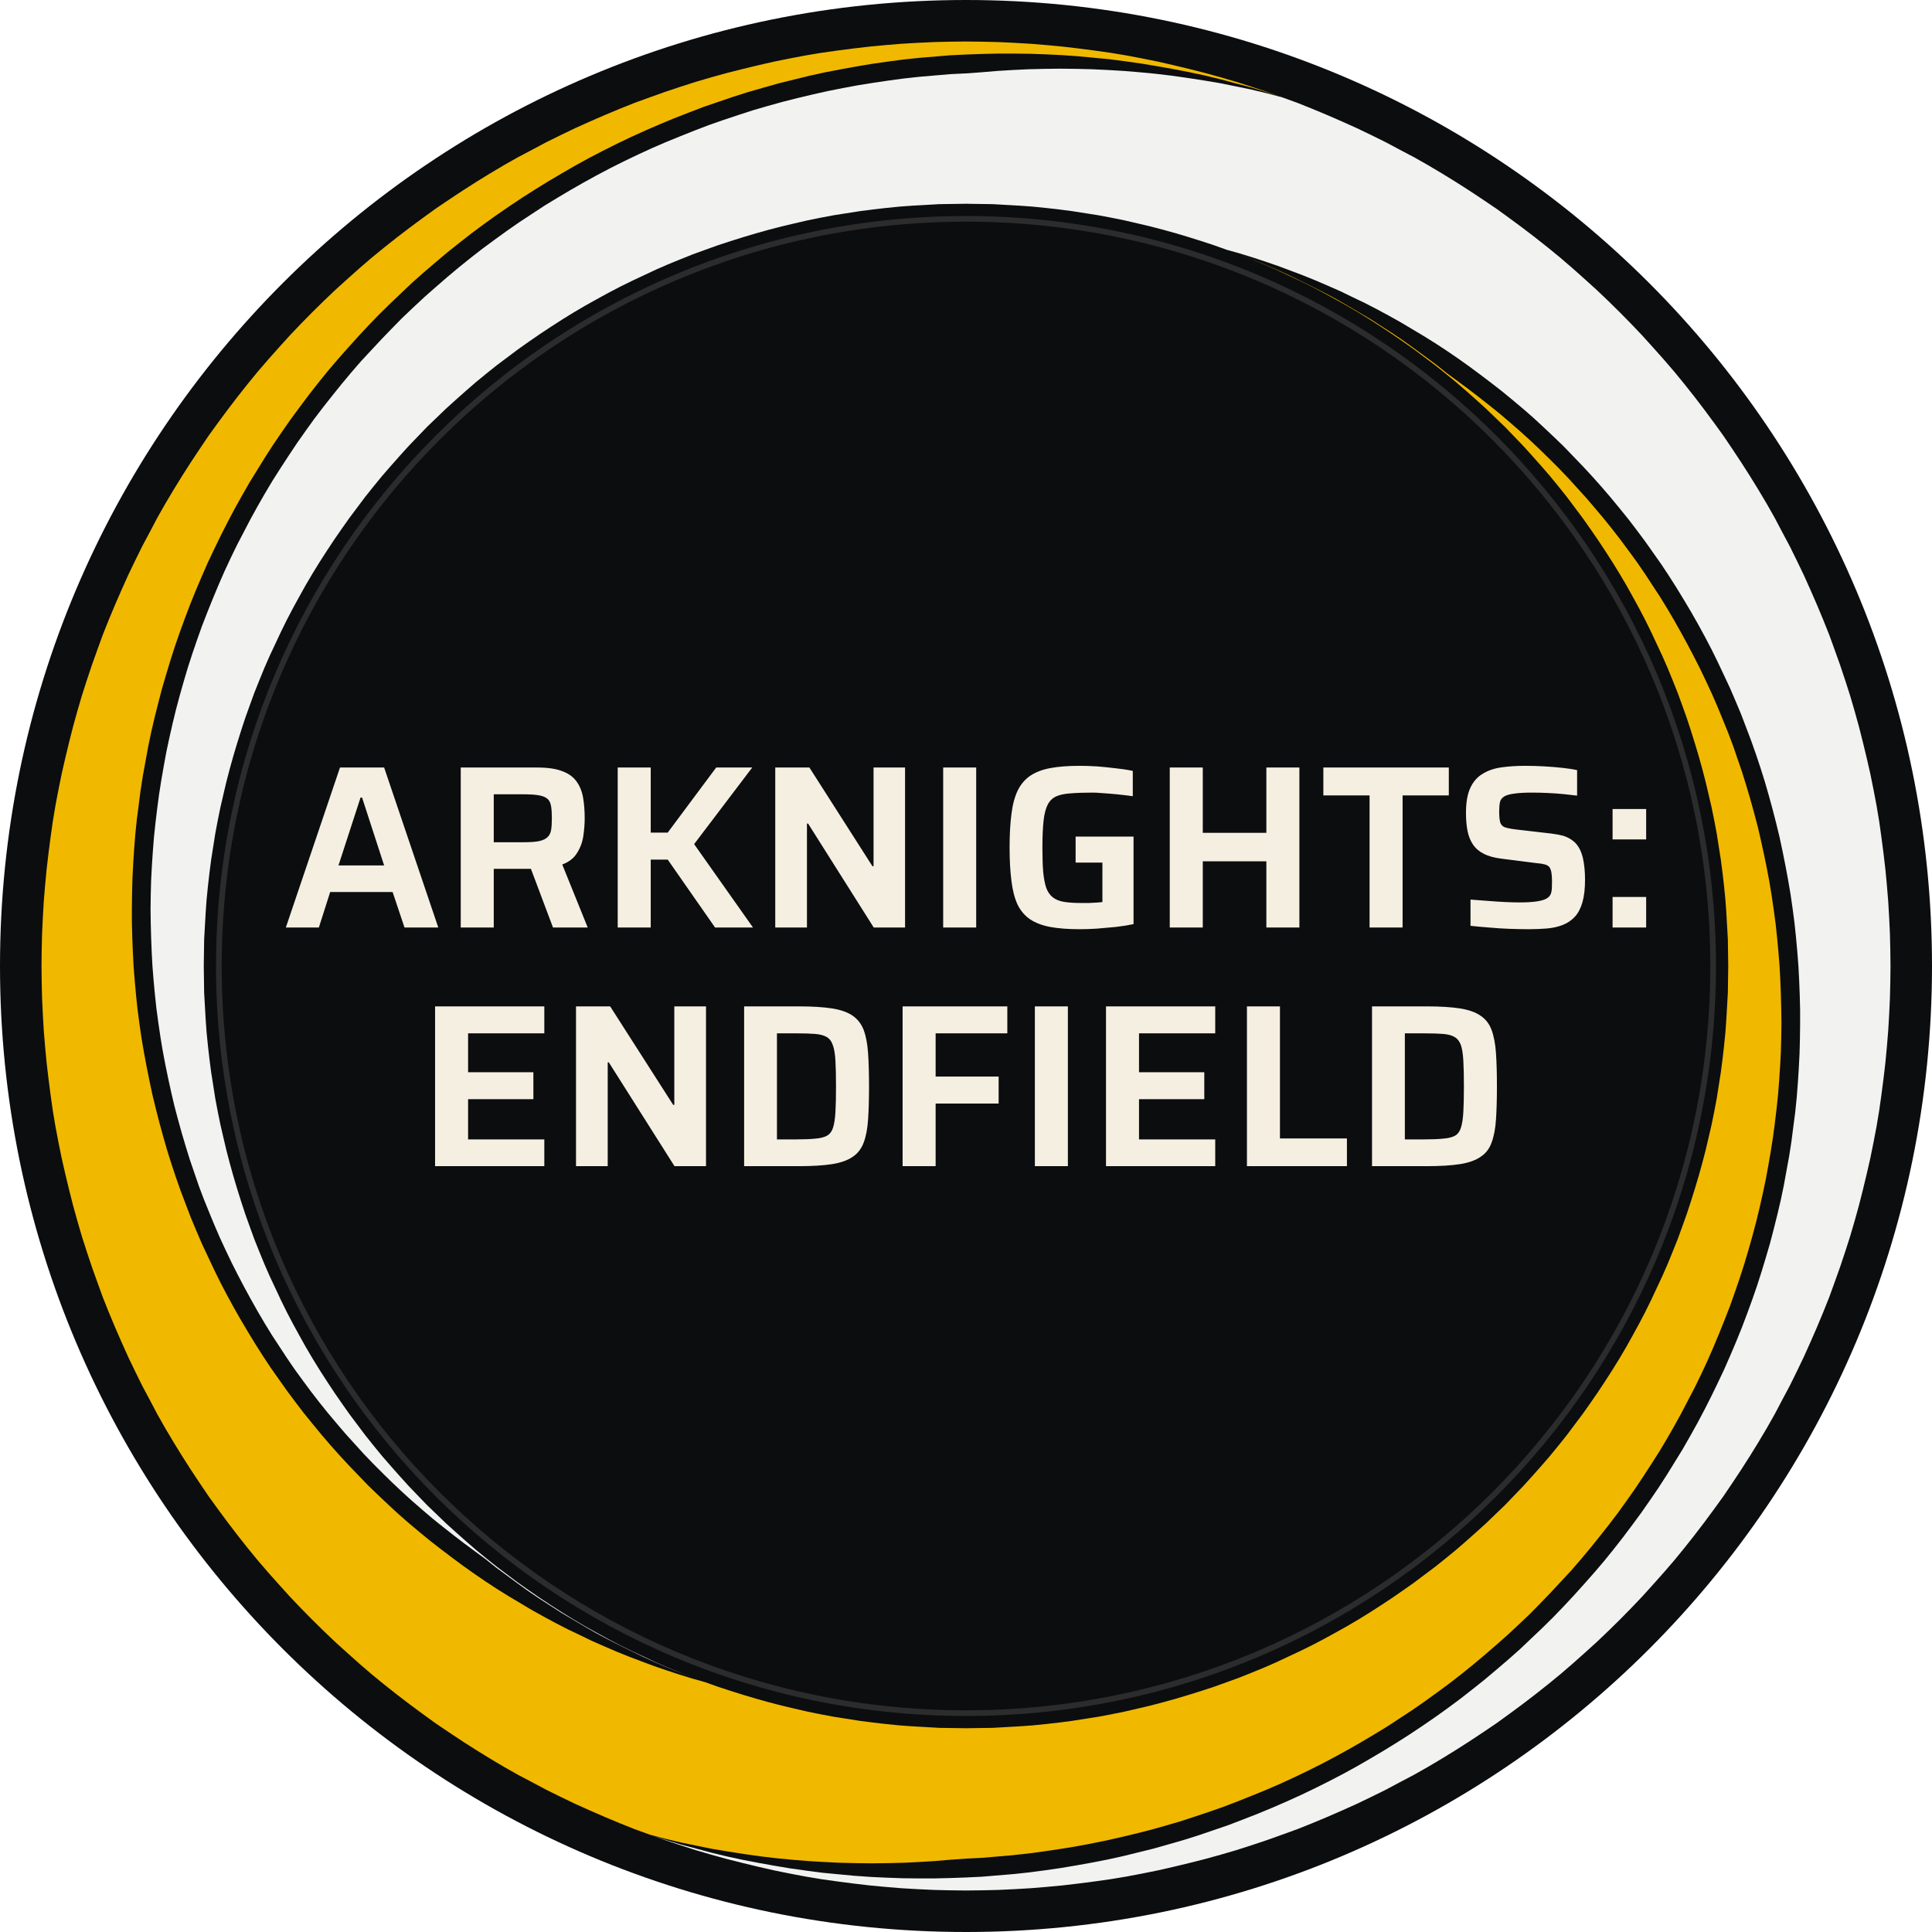
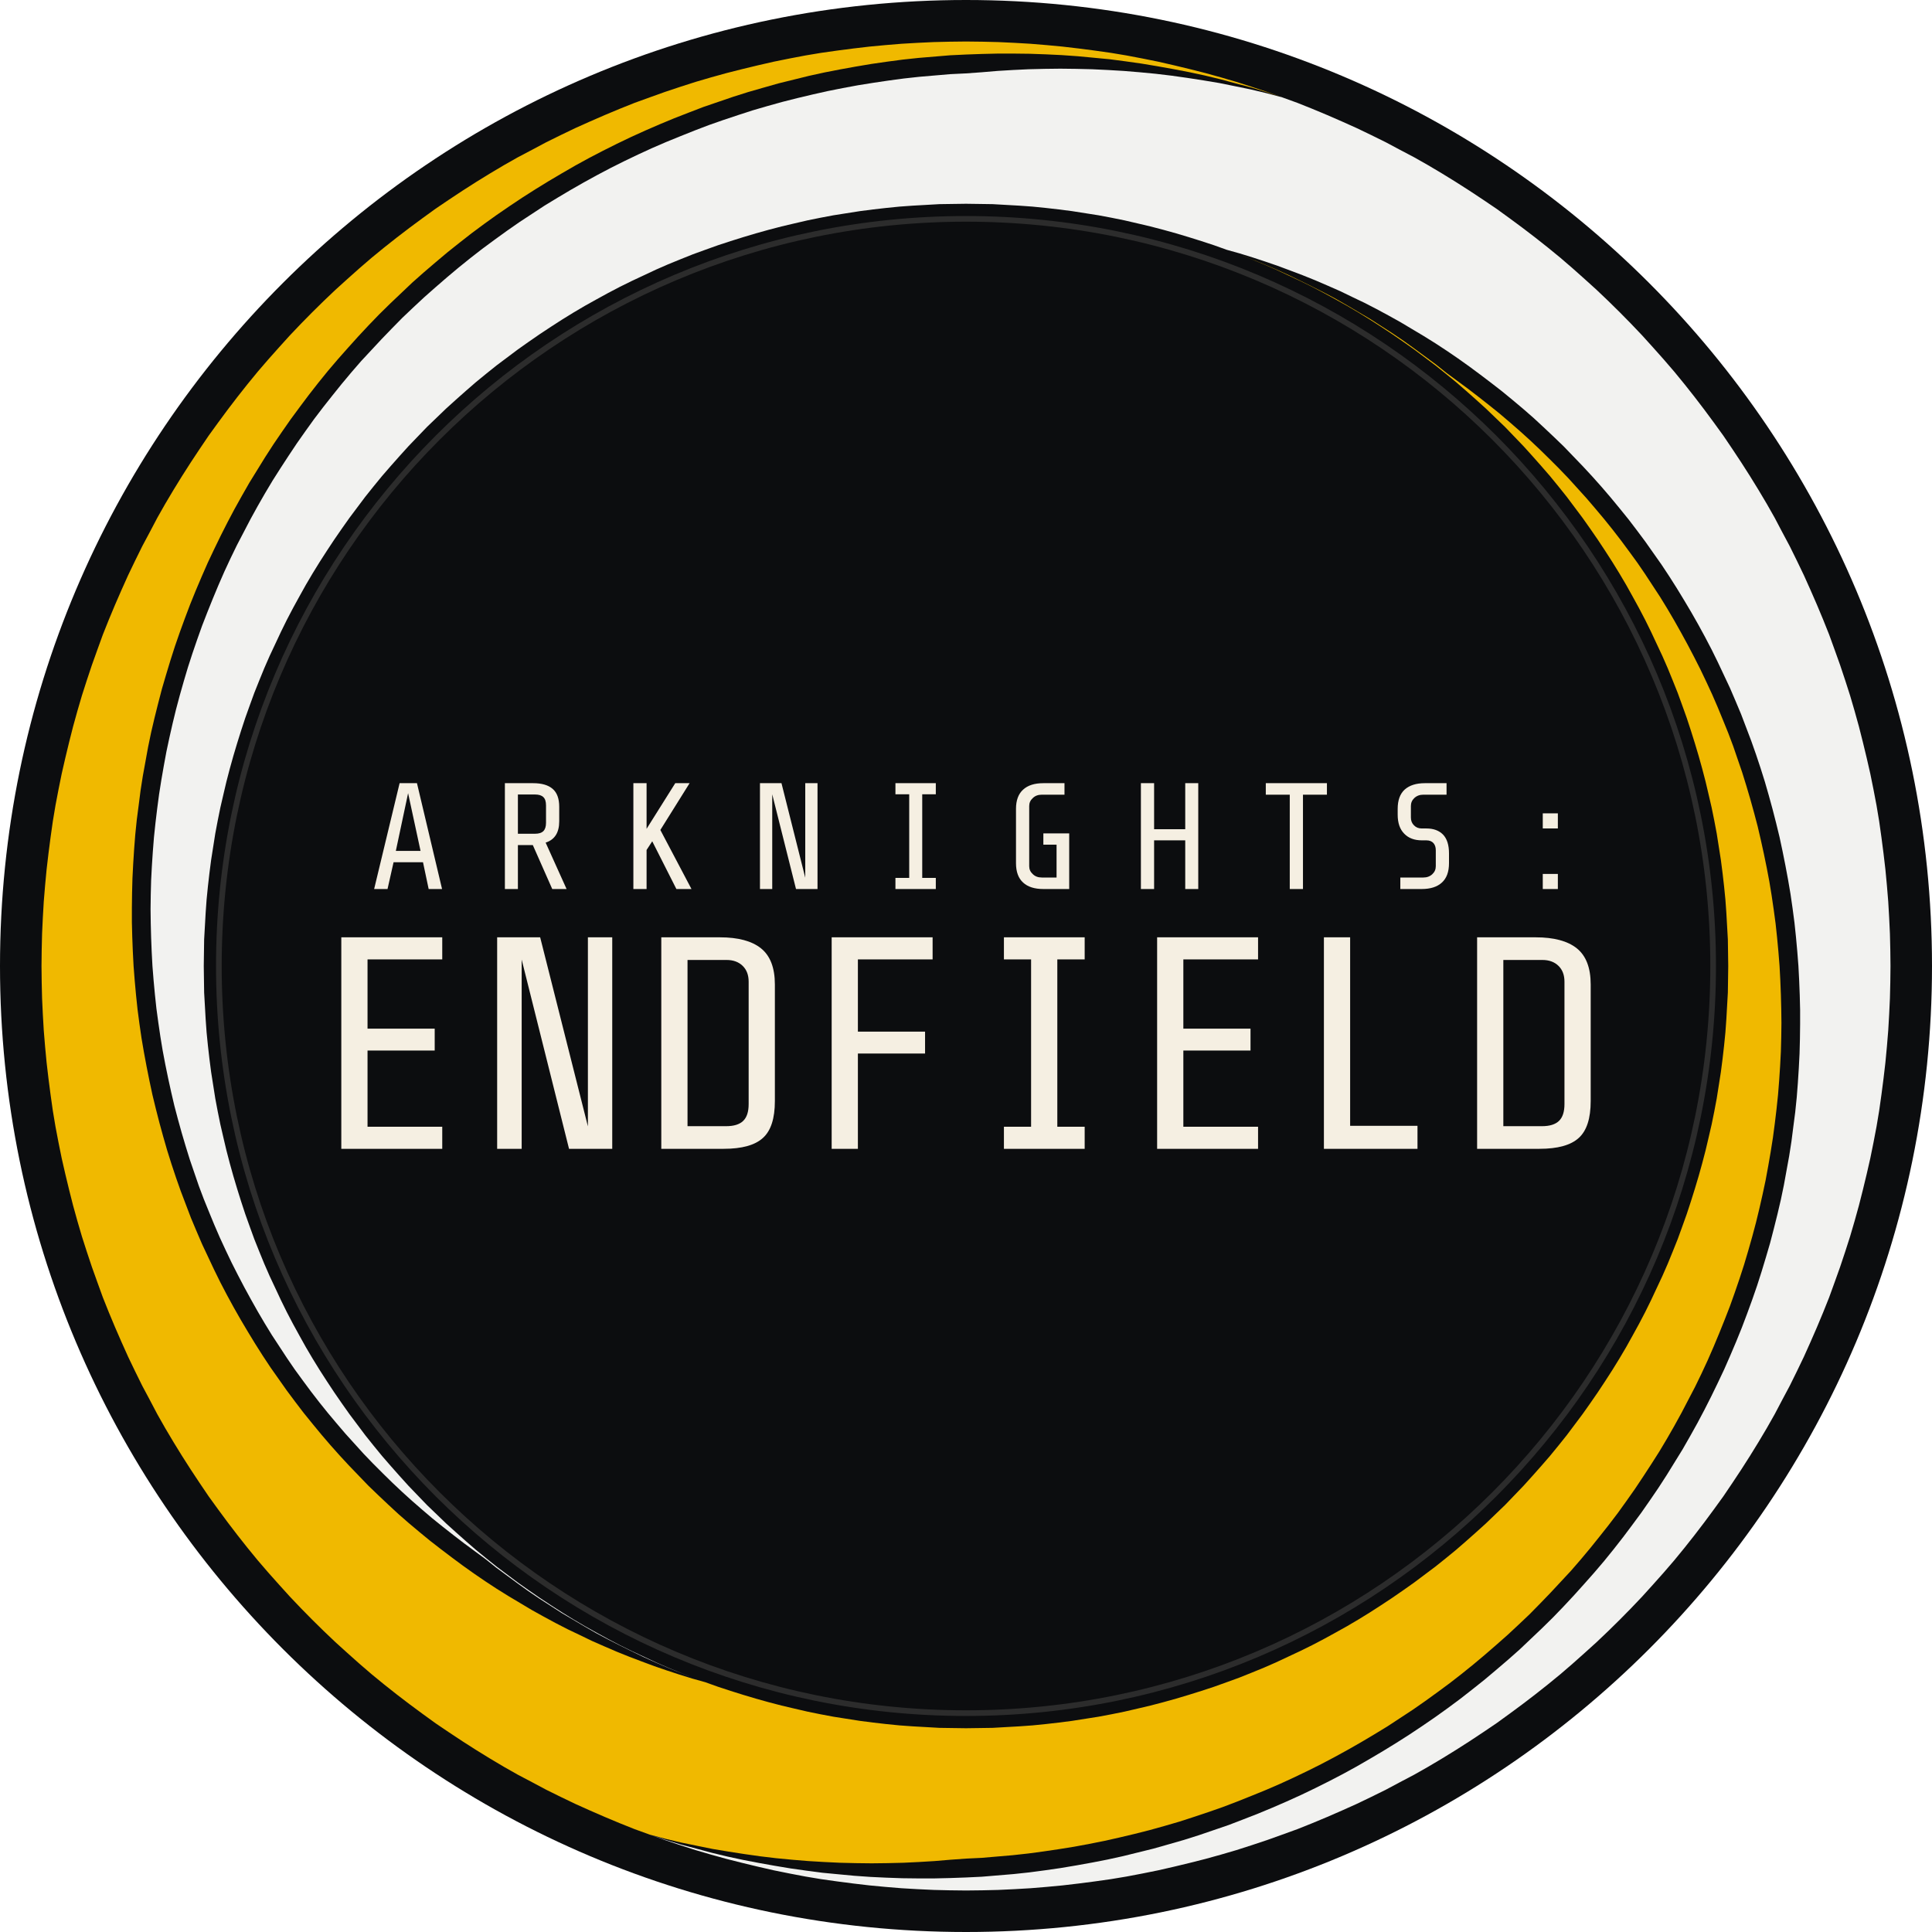
<svg xmlns="http://www.w3.org/2000/svg" viewBox="0 0 1024 1024" role="img" aria-label="Arknights: Endfield">
  <style>
    .coin { cursor: pointer; outline: none; }
    .coin:focus-visible .rim { stroke-opacity: .7; }
    .face { transform-box: fill-box; transform-origin: center; }
    .back { transform: scaleX(0); }
    .coin.to-back .front { animation: coin-leave .9s forwards; }
    .coin.to-back .back { animation: coin-arrive .9s forwards; }
    .coin.to-front .back { animation: coin-leave .9s forwards; }
    .coin.to-front .front { animation: coin-arrive .9s forwards; }
    @keyframes coin-leave {
      0% { transform: scaleX(1); animation-timing-function: ease-in; }
      16.67% { transform: scaleX(0); }
      50% { transform: scaleX(0); animation-timing-function: ease-out; }
      66.67% { transform: scaleX(1); animation-timing-function: ease-in; }
      83.33%, 100% { transform: scaleX(0); }
    }
    @keyframes coin-arrive {
      0%, 16.67% { transform: scaleX(0); animation-timing-function: ease-out; }
      33.33% { transform: scaleX(1); animation-timing-function: ease-in; }
      50% { transform: scaleX(0); }
      83.33% { transform: scaleX(0); animation-timing-function: ease-out; }
      100% { transform: scaleX(1); }
    }
    @media (prefers-reduced-motion: reduce) {
      .coin .face { animation-duration: .01s !important; }
    }
  </style>
  <circle cx="512" cy="512" r="512" fill="#0c0d0f" />
  <path fill="#f0b900" d="M650.2 132.4L656.8 134.8L663.4 137.4L669.9 140L676.4 142.8L682.8 145.7L689.2 148.8L695.5 151.9L701.8 155.1L708 158.4L714.1 161.9L720.2 165.5L726.3 169.1L732.2 172.9L738.1 176.7L744 180.7L749.7 184.8L755.4 189L761.1 193.2L766.6 197.6L772.3 201.8L778 206L783.6 210.3L789.2 214.7L794.8 219.2L800.2 223.8L805.6 228.5L810.9 233.3L816.1 238.2L821.2 243.2L826.3 248.3L831.3 253.5L836.1 258.8L840.9 264.1L845.6 269.6L850.3 275.2L854.8 280.8L859.2 286.5L863.5 292.3L867.8 298.2L871.9 304.2L875.9 310.3L879.9 316.4L883.7 322.6L887.4 328.9L891 335.3L894.5 341.7L897.9 348.2L901.2 354.7L904.4 361.4L907.5 368.1L910.4 374.8L913.2 381.6L916 388.5L918.6 395.4L921 402.4L923.4 409.4L925.6 416.5L927.7 423.6L929.7 430.8L931.6 438L933.3 445.3L934.9 452.6L936.4 459.9L937.8 467.3L939 474.6L940.1 482.1L941.1 489.5L941.9 497L942.6 504.5L943.2 512L943.6 519.5L943.9 527.1L944.1 534.6L944.2 542.2L944.1 549.8L943.9 557.4L943.5 565L943 572.6L942.4 580.2L941.6 587.8L940.7 595.3L939.7 602.9L938.5 610.5L937.2 618L935.8 625.6L934.2 633.1L932.5 640.6L930.7 648L928.7 655.5L926.6 662.9L924.4 670.3L922 677.7L919.5 685L916.9 692.3L914.1 699.5L911.2 706.7L908.2 713.9L905.1 721L901.8 728.1L898.4 735.1L894.8 742L891.2 748.9L887.4 755.8L883.5 762.6L879.5 769.3L875.3 775.9L871 782.5L866.6 789.1L862.1 795.5L857.5 801.9L852.7 808.2L847.8 814.4L842.9 820.5L837.8 826.6L832.6 832.6L827.2 838.4L821.8 844.2L816.3 849.9L810.7 855.6L804.9 861.1L799.1 866.5L793.1 871.8L787.1 877L780.9 882.2L774.7 887.2L768.4 892.1L761.9 896.9L755.4 901.6L748.8 906.2L742.1 910.6L735.4 915L728.5 919.2L721.6 923.3L714.6 927.3L707.5 931.2L700.3 935L693.1 938.6L685.8 942.1L678.4 945.5L671 948.7L663.4 951.8L655.9 954.8L648.3 957.7L640.6 960.4L632.8 963L625.1 965.5L617.2 967.8L609.3 970L601.4 972L593.4 973.9L585.4 975.7L577.4 977.3L569.3 978.8L561.2 980.1L553.1 981.3L544.9 982.4L536.7 983.3L528.5 984L520.3 984.7L512 985.1L503.7 985.7L495.4 986.4L487.1 986.9L478.8 987.3L470.4 987.5L462 987.6L453.6 987.5L445.2 987.3L436.8 986.9L428.4 986.4L419.9 985.7L411.5 984.9L403.1 983.9L394.6 982.7L386.2 981.4L377.8 980L369.4 978.3L361.1 976.6L352.7 974.6L344.4 972.4L336.4 969.5L328.4 966.3L320.5 963L312.7 959.6L304.9 956.1L297.2 952.4L289.5 948.6L282 944.6L274.4 940.6L267 936.4L259.6 932L252.3 927.5L245.1 922.9L238 918.2L230.9 913.4L224 908.4L217.1 903.3L210.3 898.1L203.6 892.8L197 887.4L190.5 881.8L184.1 876.1L177.8 870.4L171.6 864.5L165.5 858.5L159.5 852.4L153.6 846.2L147.9 839.9L142.2 833.5L136.6 827L131.2 820.4L125.9 813.7L120.7 806.9L115.6 800L110.6 793.1L105.8 786L101.1 778.9L96.5 771.7L92 764.4L87.6 757L83.4 749.6L79.4 742L75.4 734.5L71.6 726.8L67.9 719.1L64.4 711.3L61 703.5L57.7 695.6L54.5 687.6L51.6 679.6L48.7 671.5L46 663.4L43.4 655.3L41 647.1L38.7 638.8L36.6 630.5L34.6 622.2L32.7 613.9L31 605.5L29.4 597.1L28 588.7L26.8 580.2L25.7 571.7L24.7 563.2L23.9 554.7L23.2 546.2L22.7 537.6L22.3 529.1L22.1 520.6L22 512L22.1 503.4L22.3 494.9L22.7 486.4L23.2 477.8L23.9 469.3L24.7 460.8L25.7 452.3L26.8 443.8L28 435.3L29.4 426.9L31 418.5L32.7 410.1L34.6 401.8L36.6 393.5L38.7 385.2L41 376.9L43.4 368.7L46 360.6L48.7 352.5L51.6 344.4L54.5 336.4L57.7 328.4L61 320.5L64.4 312.7L67.9 304.9L71.6 297.2L75.4 289.5L79.4 282L83.4 274.4L87.6 267L92 259.6L96.5 252.3L101.1 245.1L105.8 238L110.6 230.9L115.6 224L120.7 217.1L125.9 210.3L131.2 203.6L136.6 197L142.2 190.5L147.9 184.1L153.6 177.8L159.5 171.6L165.5 165.5L171.6 159.5L177.8 153.6L184.1 147.9L190.5 142.2L197 136.6L203.6 131.2L210.3 125.9L217.1 120.7L224 115.6L230.9 110.6L238 105.8L245.1 101.1L252.3 96.5L259.6 92L267 87.6L274.4 83.4L282 79.4L289.5 75.4L297.2 71.6L304.9 67.9L312.7 64.4L320.5 61L328.4 57.7L336.4 54.5L344.4 51.6L352.5 48.7L360.6 46L368.7 43.4L376.9 41L385.2 38.7L393.5 36.6L401.8 34.6L410.1 32.7L418.5 31L426.9 29.4L435.3 28L443.8 26.8L452.3 25.7L460.8 24.7L469.3 23.9L477.8 23.2L486.4 22.7L494.9 22.3L503.4 22.1L512 22L520.6 22.1L529.1 22.3L537.6 22.7L546.2 23.2L554.7 23.9L563.2 24.7L571.7 25.7L580.2 26.8L588.7 28L597.1 29.4L605.5 31L613.9 32.7L622.2 34.6L630.5 36.6L638.8 38.7L647.1 41L655.3 43.4L663.4 46L671.5 48.7L679.6 51.6L679.6 51.6L671.5 48.9L663.3 46.4L655 44.2L646.8 42L638.5 40L630.1 38.2L621.8 36.6L613.4 35.1L605 33.7L596.5 32.5L588.1 31.4L579.7 30.6L571.2 29.8L562.7 29.2L554.3 28.8L545.8 28.5L537.3 28.4L528.9 28.4L520.4 28.6L512 28.9L503.6 29.3L495.2 30L486.8 30.7L478.4 31.6L470.1 32.7L461.8 33.9L453.5 35.3L445.2 36.8L437 38.4L428.8 40.2L420.7 42.2L412.6 44.2L404.5 46.5L396.5 48.8L388.6 51.3L380.7 54L372.8 56.7L365 59.7L357.3 62.7L349.6 65.9L342 69.2L334.5 72.6L327 76.2L319.6 79.9L312.3 83.7L305 87.7L297.9 91.8L290.8 96L283.8 100.3L276.9 104.7L270 109.3L263.3 113.9L256.6 118.7L250 123.6L243.6 128.6L237.2 133.7L230.9 139L224.7 144.3L218.6 149.7L212.7 155.3L206.8 160.9L201 166.6L195.4 172.4L189.8 178.4L184.4 184.4L179 190.5L173.8 196.6L168.7 202.9L163.7 209.3L158.9 215.7L154.1 222.2L149.5 228.8L145 235.4L140.6 242.2L136.4 249L132.2 255.8L128.2 262.8L124.3 269.8L120.6 276.8L117 283.9L113.5 291.1L110.1 298.3L106.9 305.6L103.8 312.9L100.8 320.3L98 327.7L95.3 335.1L92.7 342.6L90.3 350.1L88 357.7L85.8 365.2L83.8 372.9L81.9 380.5L80.1 388.2L78.5 395.9L77.1 403.6L75.7 411.3L74.5 419L73.5 426.8L72.5 434.5L71.7 442.3L71.1 450L70.6 457.8L70.2 465.6L70 473.3L69.9 481.1L69.9 488.8L70.1 496.6L70.4 504.3L70.8 512L71.4 519.7L72.1 527.4L72.9 535L73.9 542.6L75 550.2L76.3 557.8L77.7 565.3L79.2 572.8L80.8 580.3L82.6 587.7L84.5 595.1L86.5 602.4L88.6 609.7L90.9 617L93.3 624.2L95.8 631.3L98.5 638.4L101.2 645.5L104.1 652.4L107.1 659.4L110.3 666.2L113.5 673L116.8 679.7L120.3 686.4L123.9 693L127.6 699.5L131.4 705.9L135.3 712.3L139.3 718.6L143.4 724.8L147.7 730.9L152 737L156.4 742.9L160.9 748.8L165.6 754.6L170.3 760.3L175.1 765.9L180 771.4L185 776.8L190.1 782.1L195.2 787.4L200.5 792.5L205.8 797.5L211.2 802.5L216.7 807.3L222.3 812L227.9 816.6L233.7 821.1L239.5 825.5L245.3 829.8L251.2 834L257.2 838.1L263.3 842.1L269.4 845.9L275.6 849.6L281.8 853.3L288.1 856.8L294.4 860.2L300.8 863.5L307.3 866.6L313.7 869.7L320.3 872.6L326.8 875.4L333.5 878.1L340.1 880.6L346.8 883.1L353.5 885.4L360.2 887.6L367 889.7L373.8 891.6L380.5 894L387.2 896.2L393.9 898.3L400.6 900.3L407.4 902.2L414.3 904L421.1 905.6L428 907.2L434.9 908.6L441.8 909.9L448.8 911L455.8 912.1L462.8 913L469.8 913.8L476.8 914.5L483.8 915L490.9 915.4L497.9 915.8L504.9 915.9L512 916L519.1 915.9L526.1 915.8L533.1 915.4L540.2 915L547.2 914.5L554.2 913.8L561.2 913L568.2 912.1L575.2 911L582.2 909.9L589.1 908.6L596 907.2L602.9 905.6L609.7 904L616.6 902.2L623.4 900.3L630.1 898.3L636.8 896.2L643.5 894L650.2 891.6L656.8 889.2L663.3 886.6L669.9 883.9L676.3 881.1L682.7 878.1L689.1 875.1L695.4 872L701.7 868.7L707.9 865.3L714 861.9L720.1 858.3L726.1 854.6L732 850.8L737.9 846.9L743.7 842.9L749.5 838.8L755.1 834.6L760.7 830.4L766.2 826L771.7 821.5L777 816.9L782.3 812.2L787.5 807.5L792.6 802.6L797.7 797.7L802.6 792.6L807.5 787.5L812.2 782.3L816.9 777L821.5 771.7L826 766.2L830.4 760.7L834.6 755.1L838.8 749.5L842.9 743.7L846.9 737.9L850.8 732L854.6 726.1L858.3 720.1L861.9 714L865.3 707.9L868.7 701.7L872 695.4L875.1 689.1L878.1 682.7L881.1 676.3L883.9 669.9L886.6 663.3L889.2 656.8L891.6 650.2L894 643.5L896.2 636.8L898.3 630.1L900.3 623.4L902.2 616.6L904 609.7L905.6 602.9L907.2 596L908.6 589.1L909.9 582.2L911 575.2L912.1 568.2L913 561.2L913.8 554.2L914.5 547.2L915 540.2L915.4 533.1L915.8 526.1L915.9 519.1L916 512L915.9 504.9L915.8 497.9L915.4 490.9L915 483.8L914.5 476.8L913.8 469.8L913 462.8L912.1 455.8L911 448.8L909.9 441.8L908.6 434.9L907.2 428L905.6 421.1L904 414.3L902.2 407.4L900.3 400.6L898.3 393.9L896.2 387.2L894 380.5L891.6 373.8L889.2 367.2L886.6 360.7L883.9 354.1L881.1 347.7L878.1 341.3L875.1 334.9L872 328.6L868.7 322.3L865.3 316.1L861.9 310L858.3 303.9L854.6 297.9L850.8 292L846.9 286.1L842.9 280.3L838.8 274.5L834.6 268.9L830.4 263.3L826 257.8L821.5 252.3L816.9 247L812.2 241.7L807.5 236.5L802.6 231.4L797.7 226.3L792.6 221.4L787.5 216.5L782.3 211.8L777 207.1L771.7 202.5L766.2 198L760.7 193.6L755.1 189.4L749.5 185.2L743.7 181.1L737.9 177.1L732 173.2L726.1 169.4L720.1 165.7L714 162.1L707.9 158.7L701.7 155.3L695.4 152L689.1 148.9L682.7 145.9L676.3 142.9L669.9 140.1L663.3 137.4L656.8 134.8L650.2 132.4Z" />
  <path fill="#f2f2f0" d="M373.8 891.6L367.2 889.2L360.6 886.6L354.1 884L347.6 881.2L341.2 878.3L334.8 875.2L328.5 872.1L322.2 868.9L316 865.6L309.9 862.1L303.8 858.5L297.7 854.9L291.8 851.1L285.9 847.3L280 843.3L274.3 839.2L268.6 835L262.9 830.8L257.4 826.4L251.7 822.2L246 818L240.4 813.7L234.8 809.3L229.2 804.8L223.8 800.2L218.4 795.5L213.1 790.7L207.9 785.8L202.8 780.8L197.7 775.7L192.7 770.5L187.9 765.2L183.1 759.9L178.4 754.4L173.7 748.8L169.2 743.2L164.8 737.5L160.5 731.7L156.2 725.8L152.1 719.8L148.1 713.7L144.1 707.6L140.3 701.4L136.6 695.1L133 688.7L129.5 682.3L126.1 675.8L122.8 669.3L119.6 662.6L116.5 655.9L113.6 649.2L110.8 642.4L108 635.5L105.4 628.6L103 621.6L100.6 614.6L98.4 607.5L96.3 600.4L94.3 593.2L92.4 586L90.7 578.7L89.1 571.4L87.6 564.1L86.2 556.7L85 549.4L83.9 541.9L82.9 534.5L82.1 527L81.4 519.5L80.8 512L80.4 504.5L80.1 496.9L79.9 489.4L79.8 481.8L79.9 474.2L80.1 466.6L80.5 459L81 451.4L81.6 443.8L82.4 436.2L83.3 428.7L84.3 421.1L85.5 413.5L86.8 406L88.2 398.4L89.8 390.9L91.5 383.4L93.3 376L95.3 368.5L97.4 361.1L99.6 353.7L102 346.3L104.5 339L107.1 331.7L109.9 324.5L112.8 317.3L115.8 310.1L118.9 303L122.2 295.9L125.6 288.9L129.2 282L132.8 275.1L136.6 268.2L140.5 261.4L144.5 254.7L148.7 248.1L153 241.5L157.4 234.9L161.9 228.5L166.5 222.1L171.3 215.8L176.2 209.6L181.1 203.5L186.2 197.4L191.4 191.4L196.8 185.6L202.2 179.8L207.7 174.1L213.3 168.4L219.1 162.9L224.9 157.5L230.9 152.2L236.9 147L243.1 141.8L249.3 136.8L255.6 131.9L262.1 127.1L268.6 122.4L275.2 117.8L281.9 113.4L288.6 109L295.5 104.8L302.4 100.7L309.4 96.7L316.5 92.8L323.7 89L330.9 85.4L338.2 81.9L345.6 78.5L353 75.3L360.6 72.2L368.1 69.2L375.7 66.3L383.4 63.6L391.2 61L398.9 58.5L406.8 56.2L414.7 54L422.6 52L430.6 50.1L438.6 48.3L446.6 46.7L454.7 45.2L462.8 43.9L470.9 42.7L479.1 41.6L487.3 40.7L495.5 40L503.7 39.3L512 38.9L520.3 38.3L528.6 37.6L536.9 37.1L545.2 36.7L553.6 36.5L562 36.4L570.4 36.5L578.8 36.7L587.2 37.1L595.6 37.6L604.1 38.3L612.5 39.1L620.9 40.1L629.4 41.3L637.8 42.6L646.2 44L654.6 45.7L662.9 47.4L671.3 49.4L679.6 51.6L687.6 54.5L695.6 57.7L703.5 61L711.3 64.4L719.1 67.9L726.8 71.6L734.5 75.4L742 79.4L749.6 83.4L757 87.6L764.4 92L771.7 96.5L778.9 101.1L786 105.8L793.1 110.6L800 115.6L806.9 120.7L813.7 125.9L820.4 131.2L827 136.6L833.5 142.2L839.9 147.9L846.2 153.6L852.4 159.5L858.5 165.5L864.5 171.6L870.4 177.8L876.1 184.1L881.8 190.5L887.4 197L892.8 203.6L898.1 210.3L903.3 217.1L908.4 224L913.4 230.9L918.2 238L922.9 245.1L927.5 252.3L932 259.6L936.4 267L940.6 274.4L944.6 282L948.6 289.5L952.4 297.2L956.1 304.9L959.6 312.7L963 320.5L966.3 328.4L969.5 336.4L972.4 344.4L975.3 352.5L978 360.6L980.6 368.7L983 376.9L985.3 385.2L987.4 393.5L989.4 401.8L991.3 410.1L993 418.5L994.6 426.9L996 435.3L997.2 443.8L998.3 452.3L999.3 460.8L1000.1 469.3L1000.8 477.8L1001.3 486.4L1001.7 494.9L1001.9 503.4L1002 512L1001.9 520.6L1001.7 529.1L1001.3 537.6L1000.8 546.2L1000.1 554.7L999.3 563.2L998.3 571.7L997.2 580.2L996 588.7L994.6 597.1L993 605.5L991.3 613.9L989.4 622.2L987.4 630.5L985.3 638.8L983 647.1L980.6 655.3L978 663.4L975.3 671.5L972.4 679.6L969.5 687.6L966.3 695.6L963 703.5L959.6 711.3L956.1 719.1L952.4 726.8L948.6 734.5L944.6 742L940.6 749.6L936.4 757L932 764.4L927.5 771.7L922.9 778.9L918.2 786L913.4 793.1L908.4 800L903.3 806.9L898.1 813.7L892.8 820.4L887.4 827L881.8 833.5L876.1 839.9L870.4 846.2L864.5 852.4L858.5 858.5L852.4 864.5L846.2 870.4L839.9 876.1L833.5 881.8L827 887.4L820.4 892.8L813.7 898.1L806.9 903.3L800 908.4L793.1 913.4L786 918.2L778.9 922.9L771.7 927.5L764.4 932L757 936.4L749.6 940.6L742 944.6L734.5 948.6L726.8 952.4L719.1 956.1L711.3 959.6L703.5 963L695.6 966.3L687.6 969.5L679.6 972.4L671.5 975.3L663.4 978L655.3 980.6L647.1 983L638.8 985.3L630.5 987.4L622.2 989.4L613.9 991.3L605.5 993L597.1 994.6L588.7 996L580.2 997.2L571.7 998.3L563.2 999.3L554.7 1000.1L546.2 1000.8L537.6 1001.3L529.1 1001.7L520.6 1001.9L512 1002L503.4 1001.9L494.9 1001.7L486.4 1001.3L477.8 1000.8L469.3 1000.1L460.8 999.3L452.3 998.3L443.8 997.2L435.3 996L426.9 994.6L418.5 993L410.1 991.3L401.8 989.4L393.5 987.4L385.2 985.3L376.9 983L368.7 980.6L360.6 978L352.5 975.3L344.4 972.4L344.4 972.4L352.5 975.1L360.7 977.6L369 979.8L377.2 982L385.5 984L393.9 985.8L402.2 987.4L410.6 988.9L419 990.3L427.5 991.5L435.9 992.6L444.3 993.4L452.8 994.2L461.3 994.8L469.7 995.2L478.2 995.5L486.7 995.6L495.1 995.6L503.6 995.4L512 995.1L520.4 994.7L528.8 994L537.2 993.3L545.6 992.4L553.9 991.3L562.2 990.1L570.5 988.7L578.8 987.2L587 985.6L595.2 983.8L603.3 981.8L611.4 979.8L619.5 977.5L627.5 975.2L635.4 972.7L643.3 970L651.2 967.3L659 964.3L666.7 961.3L674.4 958.1L682 954.8L689.5 951.4L697 947.8L704.4 944.1L711.7 940.3L719 936.3L726.1 932.2L733.2 928L740.2 923.7L747.1 919.3L754 914.7L760.7 910.1L767.4 905.3L774 900.4L780.4 895.4L786.8 890.3L793.1 885L799.3 879.7L805.4 874.3L811.3 868.7L817.2 863.1L823 857.4L828.6 851.6L834.2 845.6L839.6 839.6L845 833.5L850.2 827.4L855.3 821.1L860.3 814.7L865.1 808.3L869.9 801.8L874.5 795.2L879 788.6L883.4 781.8L887.6 775L891.8 768.2L895.8 761.2L899.7 754.2L903.4 747.2L907 740.1L910.5 732.9L913.9 725.7L917.1 718.4L920.2 711.1L923.2 703.7L926 696.3L928.7 688.9L931.3 681.4L933.7 673.9L936 666.3L938.2 658.8L940.2 651.1L942.1 643.5L943.9 635.8L945.5 628.1L946.9 620.4L948.3 612.7L949.5 605L950.5 597.2L951.5 589.5L952.3 581.7L952.9 574L953.4 566.2L953.8 558.4L954 550.7L954.1 542.9L954.1 535.2L953.9 527.4L953.6 519.7L953.2 512L952.6 504.3L951.9 496.6L951.1 489L950.1 481.4L949 473.8L947.7 466.2L946.3 458.7L944.8 451.2L943.2 443.7L941.4 436.3L939.5 428.9L937.5 421.6L935.4 414.3L933.1 407L930.7 399.8L928.2 392.7L925.5 385.6L922.8 378.5L919.9 371.6L916.9 364.6L913.7 357.8L910.5 351L907.2 344.3L903.7 337.6L900.1 331L896.4 324.5L892.6 318.1L888.7 311.7L884.7 305.4L880.6 299.2L876.3 293.1L872 287L867.6 281.1L863.1 275.2L858.4 269.4L853.7 263.7L848.9 258.1L844 252.6L839 247.2L833.9 241.9L828.8 236.6L823.5 231.5L818.2 226.5L812.8 221.5L807.3 216.7L801.7 212L796.1 207.4L790.3 202.9L784.5 198.5L778.7 194.2L772.8 190L766.8 185.9L760.7 181.9L754.6 178.1L748.4 174.4L742.2 170.7L735.9 167.2L729.6 163.8L723.2 160.5L716.7 157.4L710.3 154.3L703.7 151.4L697.2 148.6L690.5 145.9L683.9 143.4L677.2 140.9L670.5 138.6L663.8 136.4L657 134.3L650.2 132.4L643.5 130L636.8 127.8L630.1 125.7L623.4 123.7L616.6 121.8L609.7 120L602.9 118.4L596 116.8L589.1 115.4L582.2 114.1L575.2 113L568.2 111.9L561.2 111L554.2 110.2L547.2 109.5L540.2 109L533.1 108.6L526.1 108.2L519.1 108.1L512 108L504.9 108.1L497.9 108.2L490.9 108.6L483.8 109L476.8 109.5L469.8 110.2L462.8 111L455.8 111.9L448.8 113L441.8 114.1L434.9 115.4L428 116.8L421.1 118.4L414.3 120L407.4 121.8L400.6 123.7L393.9 125.7L387.2 127.8L380.5 130L373.8 132.4L367.2 134.8L360.7 137.4L354.1 140.1L347.7 142.9L341.3 145.9L334.9 148.9L328.6 152L322.3 155.3L316.1 158.7L310 162.1L303.9 165.7L297.9 169.4L292 173.2L286.1 177.1L280.3 181.1L274.5 185.2L268.9 189.4L263.3 193.6L257.8 198L252.3 202.5L247 207.1L241.7 211.8L236.5 216.5L231.4 221.4L226.3 226.3L221.4 231.4L216.5 236.5L211.8 241.7L207.1 247L202.5 252.3L198 257.8L193.6 263.3L189.4 268.9L185.2 274.5L181.1 280.3L177.1 286.1L173.2 292L169.4 297.9L165.7 303.9L162.1 310L158.7 316.1L155.3 322.3L152 328.6L148.9 334.9L145.9 341.3L142.9 347.7L140.1 354.1L137.4 360.7L134.8 367.2L132.4 373.8L130 380.5L127.8 387.2L125.7 393.9L123.7 400.6L121.8 407.4L120 414.3L118.4 421.1L116.8 428L115.4 434.9L114.1 441.8L113 448.8L111.9 455.8L111 462.8L110.2 469.8L109.5 476.8L109 483.8L108.6 490.9L108.2 497.9L108.1 504.9L108 512L108.1 519.1L108.2 526.1L108.6 533.1L109 540.2L109.5 547.2L110.2 554.2L111 561.2L111.9 568.2L113 575.2L114.1 582.2L115.4 589.1L116.8 596L118.4 602.9L120 609.7L121.8 616.6L123.7 623.4L125.7 630.1L127.8 636.8L130 643.5L132.4 650.2L134.8 656.8L137.4 663.3L140.1 669.9L142.9 676.3L145.9 682.7L148.9 689.1L152 695.4L155.3 701.7L158.7 707.9L162.1 714L165.7 720.1L169.4 726.1L173.2 732L177.1 737.9L181.1 743.7L185.2 749.5L189.4 755.1L193.6 760.7L198 766.2L202.5 771.7L207.1 777L211.8 782.3L216.5 787.5L221.4 792.6L226.3 797.7L231.4 802.6L236.5 807.5L241.7 812.2L247 816.9L252.3 821.5L257.8 826L263.3 830.4L268.9 834.6L274.5 838.8L280.3 842.9L286.1 846.9L292 850.8L297.9 854.6L303.9 858.3L310 861.9L316.1 865.3L322.3 868.7L328.6 872L334.9 875.1L341.3 878.1L347.7 881.1L354.1 883.9L360.7 886.6L367.2 889.2L373.8 891.6Z" />
  <g class="coin" role="button" tabindex="0" aria-pressed="false" aria-label="Arknights: Endfield: flip to short name">
    <g class="face back">
      <circle class="rim" cx="512" cy="512" r="396" fill="#17191d" stroke="#f5efe2" stroke-opacity=".14" stroke-width="3" />
-       <path fill="#f5efe2" d="M244.9 562.6L175.8 562.6L175.8 461.4L244.9 461.4L244.9 478.5L196.7 478.5L196.7 503.0L238.0 503.0L238.0 520.1L196.7 520.1L196.7 545.5L244.9 545.5L244.9 562.6ZM285.1 562.6L265.1 562.6L265.1 461.4L286.7 461.4L326.6 523.8L327.3 523.8L327.3 461.4L347.3 461.4L347.3 562.6L327.5 562.6L285.8 496.8L285.1 496.8L285.1 562.6ZM405.9 562.6L371.4 562.6L371.4 461.4L405.9 461.4Q419.0 461.4 427.3 462.7Q435.6 464.0 440.4 467.4Q445.1 470.7 447.3 476.5Q449.4 482.3 450.0 491.0Q450.6 499.6 450.6 512.0L450.6 512.0Q450.6 524.4 450.0 533.0Q449.4 541.7 447.3 547.5Q445.1 553.3 440.4 556.6Q435.6 560.0 427.3 561.3Q419.0 562.6 405.9 562.6L405.9 562.6ZM392.3 478.5L392.3 545.5L404.7 545.5Q411.9 545.5 416.5 545.2Q421.2 544.8 423.9 543.3Q426.6 541.9 427.8 538.3Q429.0 534.7 429.3 528.3Q429.7 522.0 429.7 512.0L429.7 512.0Q429.7 502.1 429.3 495.7Q429.0 489.3 427.7 485.8Q426.5 482.3 423.7 480.7Q421.0 479.2 416.5 478.8Q411.9 478.5 404.7 478.5L404.7 478.5L392.3 478.5ZM492.8 562.6L471.9 562.6L471.9 461.4L538.1 461.4L538.1 478.5L492.8 478.5L492.8 505.8L532.7 505.8L532.7 522.9L492.8 522.9L492.8 562.6ZM576.5 562.6L555.6 562.6L555.6 461.4L576.5 461.4L576.5 562.6ZM669.8 562.6L600.6 562.6L600.6 461.4L669.8 461.4L669.8 478.5L621.5 478.5L621.5 503.0L662.9 503.0L662.9 520.1L621.5 520.1L621.5 545.5L669.8 545.5L669.8 562.6ZM753.2 562.6L689.9 562.6L689.9 461.4L710.8 461.4L710.8 545.0L753.2 545.0L753.2 562.6ZM803.5 562.6L769.1 562.6L769.1 461.4L803.5 461.4Q816.6 461.4 824.9 462.7Q833.2 464.0 838.0 467.4Q842.8 470.7 844.9 476.5Q847.0 482.3 847.6 491.0Q848.2 499.6 848.2 512.0L848.2 512.0Q848.2 524.4 847.6 533.0Q847.0 541.7 844.9 547.5Q842.8 553.3 838.0 556.6Q833.2 560.0 824.9 561.3Q816.6 562.6 803.5 562.6L803.5 562.6ZM790.0 478.5L790.0 545.5L802.3 545.5Q809.5 545.5 814.2 545.2Q818.8 544.8 821.5 543.3Q824.2 541.9 825.4 538.3Q826.6 534.7 827.0 528.3Q827.3 522.0 827.3 512.0L827.3 512.0Q827.3 502.1 827.0 495.7Q826.6 489.3 825.3 485.8Q824.1 482.3 821.4 480.7Q818.6 479.2 814.1 478.8Q809.5 478.5 802.3 478.5L802.3 478.5L790.0 478.5Z" />
+       <path fill="#f5efe2" d="M171.8 454.4L226.8 454.4L226.8 466.4L186.2 466.4L186.2 504.1L222.7 504.1L222.7 516.1L186.2 516.1L186.2 557.6L226.8 557.6L226.8 569.6L171.8 569.6L171.8 454.4ZM270.1 466.6L270.1 569.6L256.7 569.6L256.7 454.4L280.1 454.4L306.1 557.4L306.1 454.4L319.4 454.4L319.4 569.6L295.9 569.6L270.1 466.6ZM407.9 543.6Q407.9 557.7 401.4 563.7Q394.9 569.6 380.0 569.6L380.0 569.6L346.1 569.6L346.1 454.4L378.0 454.4Q392.8 454.4 400.4 460.4Q407.9 466.4 407.9 480.1L407.9 480.1L407.9 543.6ZM393.6 478.6Q393.6 473.2 390.3 470.0Q387.0 466.8 381.6 466.8L381.6 466.8L360.4 466.8L360.4 557.2L381.4 557.2Q387.7 557.2 390.7 554.4Q393.6 551.5 393.6 545.2L393.6 545.2L393.6 478.6ZM453.2 505.7L489.7 505.7L489.7 517.8L453.2 517.8L453.2 569.6L438.9 569.6L438.9 454.4L493.8 454.4L493.8 466.4L453.2 466.4L453.2 505.7ZM532.6 557.6L547.5 557.6L547.5 466.4L532.6 466.4L532.6 454.4L576.6 454.4L576.6 466.4L561.8 466.4L561.8 557.6L576.6 557.6L576.6 569.6L532.6 569.6L532.6 557.6ZM616.1 454.4L671.0 454.4L671.0 466.4L630.4 466.4L630.4 504.1L666.9 504.1L666.9 516.1L630.4 516.1L630.4 557.6L671.0 557.6L671.0 569.6L616.1 569.6L616.1 454.4ZM706.9 454.4L721.2 454.4L721.2 557.1L757.9 557.1L757.9 569.6L706.9 569.6L706.9 454.4ZM852.2 543.6Q852.2 557.7 845.7 563.7Q839.2 569.6 824.2 569.6L824.2 569.6L790.3 569.6L790.3 454.4L822.2 454.4Q837.0 454.4 844.6 460.4Q852.2 466.4 852.2 480.1L852.2 480.1L852.2 543.6ZM837.8 478.6Q837.8 473.2 834.6 470.0Q831.3 466.8 825.8 466.8L825.8 466.8L804.6 466.8L804.6 557.2L825.7 557.2Q831.9 557.2 834.9 554.4Q837.8 551.5 837.8 545.2L837.8 545.2L837.8 478.6Z" />
    </g>
    <g class="face front">
      <circle class="rim" cx="512" cy="512" r="396" fill="#0c0d0f" stroke="#f5efe2" stroke-opacity=".14" stroke-width="3" />
-       <path fill="#f5efe2" d="M169.0 491.6L151.5 491.6L180.2 406.8L203.6 406.8L232.3 491.6L214.4 491.6L208.1 472.8L175.0 472.8L169.0 491.6ZM191.1 422.7L179.4 458.7L203.6 458.7L191.9 422.7L191.1 422.7ZM261.7 491.6L244.2 491.6L244.2 406.8L284.7 406.8Q293.0 406.8 297.9 408.7Q302.9 410.5 305.5 414.1Q308.1 417.6 309.0 422.5Q309.9 427.5 309.9 433.7L309.9 433.7Q309.9 438.0 309.2 442.9Q308.5 447.9 305.9 452.0Q303.4 456.2 298.0 458.2L298.0 458.2L311.5 491.6L293.1 491.6L281.4 460.5Q280.6 460.5 279.9 460.5L279.9 460.5L261.7 460.5L261.7 491.6ZM261.7 421.0L261.7 446.4L277.7 446.4Q282.9 446.4 285.8 445.8Q288.8 445.1 290.2 443.7Q291.7 442.3 292.1 439.9Q292.5 437.5 292.5 433.7Q292.5 429.9 292.1 427.4Q291.7 424.9 290.4 423.6Q289.0 422.2 286.0 421.6Q283.0 421.0 277.8 421.0L277.8 421.0L261.7 421.0ZM344.9 491.6L327.4 491.6L327.4 406.8L344.9 406.8L344.9 441.3L353.9 441.3L379.6 406.8L398.7 406.8L367.9 447.4L399.1 491.6L379.0 491.6L353.9 455.6L344.9 455.6L344.9 491.6ZM427.7 491.6L410.9 491.6L410.9 406.8L429.0 406.8L462.4 459.1L463.0 459.1L463.0 406.8L479.7 406.8L479.7 491.6L463.1 491.6L428.3 436.5L427.7 436.5L427.7 491.6ZM517.4 491.6L499.9 491.6L499.9 406.8L517.4 406.8L517.4 491.6ZM572.3 492.5L572.3 492.5Q563.1 492.5 556.6 491.3Q550.2 490.1 545.9 487.2Q541.7 484.3 539.3 479.4Q537.0 474.4 536.1 467.0Q535.1 459.5 535.1 449.2L535.1 449.2Q535.1 438.9 536.1 431.4Q537.0 424.0 539.4 419.0Q541.8 414.1 546.0 411.2Q550.3 408.3 556.7 407.1Q563.1 405.9 572.3 405.9L572.3 405.9Q576.4 405.9 581.4 406.2Q586.4 406.6 591.3 407.2Q596.2 407.7 600.4 408.6L600.4 408.6L600.4 422.0Q596.1 421.4 592.0 421.0Q588.0 420.6 584.6 420.4Q581.3 420.1 579.1 420.1L579.1 420.1Q572.1 420.1 567.4 420.5Q562.7 420.8 559.8 422.1Q556.8 423.5 555.3 426.5Q553.7 429.6 553.1 435.1Q552.5 440.6 552.5 449.2L552.5 449.2Q552.5 456.8 552.9 462.0Q553.4 467.2 554.5 470.5Q555.7 473.8 558.0 475.6Q560.3 477.4 563.9 478.0Q567.5 478.6 572.9 478.6L572.9 478.6Q574.9 478.6 577.1 478.6Q579.2 478.5 581.1 478.4Q583.0 478.3 584.3 478.1L584.3 478.1L584.3 457.2L570.1 457.2L570.1 443.4L600.8 443.4L600.8 489.8Q596.6 490.7 591.4 491.3Q586.2 491.8 581.3 492.2Q576.4 492.5 572.3 492.5ZM637.5 491.6L620.0 491.6L620.0 406.8L637.5 406.8L637.5 441.4L671.2 441.4L671.2 406.8L688.7 406.8L688.7 491.6L671.2 491.6L671.2 456.5L637.5 456.5L637.5 491.6ZM743.4 491.6L725.9 491.6L725.9 421.6L701.4 421.6L701.4 406.8L767.9 406.8L767.9 421.6L743.4 421.6L743.4 491.6ZM810.3 492.5L810.3 492.5Q805.7 492.5 800.1 492.3Q794.5 492.1 789.2 491.6Q783.9 491.2 779.4 490.7L779.4 490.7L779.4 476.8Q784.0 477.2 788.7 477.5Q793.5 477.9 797.8 478.1Q802.1 478.3 805.2 478.3L805.2 478.3Q811.4 478.3 814.9 477.7Q818.3 477.2 820.1 476.0L820.1 476.0Q821.4 475.1 821.9 473.9Q822.4 472.7 822.5 471.1Q822.6 469.4 822.6 467.3L822.6 467.3Q822.6 464.5 822.3 462.6Q822.0 460.8 821.3 459.7Q820.6 458.7 818.9 458.2Q817.2 457.7 814.6 457.5L814.6 457.5L795.7 455.1Q790.0 454.4 786.4 452.5Q782.8 450.7 780.7 447.6Q778.6 444.5 777.8 440.3Q777.0 436.2 777.0 430.9L777.0 430.9Q777.0 422.5 779.3 417.6Q781.6 412.6 785.9 410.1Q790.1 407.5 795.9 406.7Q801.7 405.9 808.5 405.9L808.5 405.9Q813.4 405.9 818.6 406.2Q823.8 406.5 828.3 407.0Q832.9 407.5 835.9 408.2L835.9 408.2L835.9 421.7Q832.9 421.3 828.8 420.9Q824.7 420.5 820.3 420.3Q815.9 420.1 811.9 420.1L811.9 420.1Q806.2 420.1 802.8 420.6Q799.4 421.0 797.5 422.0L797.5 422.0Q795.4 423.2 795.0 425.2Q794.6 427.2 794.6 430.1L794.6 430.1Q794.6 433.8 795.1 435.7Q795.6 437.6 797.4 438.4Q799.3 439.1 803.2 439.6L803.2 439.6L822.2 441.8Q825.6 442.2 828.6 443.0Q831.5 443.9 833.9 445.8Q836.2 447.6 837.7 450.9L837.7 450.9Q838.5 452.7 839.0 454.9Q839.5 457.2 839.8 460.0Q840.1 462.9 840.1 466.3L840.1 466.3Q840.1 473.5 838.7 478.3Q837.3 483.1 834.7 485.9Q832.1 488.7 828.4 490.2Q824.6 491.7 820.1 492.1Q815.5 492.5 810.3 492.5ZM872.5 444.9L854.7 444.9L854.7 428.8L872.5 428.8L872.5 444.9ZM872.5 491.6L854.7 491.6L854.7 475.4L872.5 475.4L872.5 491.6ZM288.5 618.1L230.6 618.1L230.6 533.4L288.5 533.4L288.5 547.7L248.1 547.7L248.1 568.3L282.7 568.3L282.7 582.6L248.1 582.6L248.1 603.9L288.5 603.9L288.5 618.1ZM322.1 618.1L305.3 618.1L305.3 533.4L323.4 533.4L356.8 585.6L357.4 585.6L357.4 533.4L374.2 533.4L374.2 618.1L357.5 618.1L322.7 563.1L322.1 563.1L322.1 618.1ZM423.2 618.1L394.4 618.1L394.4 533.4L423.2 533.4Q434.1 533.4 441.1 534.5Q448.0 535.6 452.0 538.4Q456.0 541.2 457.8 546.0Q459.6 550.9 460.1 558.2Q460.6 565.4 460.6 575.8L460.6 575.8Q460.6 586.1 460.1 593.4Q459.6 600.7 457.8 605.5Q456.0 610.4 452.0 613.1Q448.0 615.9 441.1 617.0Q434.1 618.1 423.2 618.1L423.2 618.1ZM411.8 547.7L411.8 603.9L422.2 603.9Q428.2 603.9 432.1 603.5Q436.0 603.2 438.2 602.0Q440.5 600.8 441.5 597.8Q442.5 594.7 442.8 589.4Q443.1 584.2 443.1 575.8L443.1 575.8Q443.1 567.5 442.8 562.2Q442.5 556.8 441.4 553.9Q440.4 550.9 438.1 549.6Q435.8 548.3 432.0 548.0Q428.2 547.7 422.2 547.7L422.2 547.7L411.8 547.7ZM495.9 618.1L478.4 618.1L478.4 533.4L533.9 533.4L533.9 547.7L495.9 547.7L495.9 570.6L529.3 570.6L529.3 584.9L495.9 584.9L495.9 618.1ZM566.0 618.1L548.5 618.1L548.5 533.4L566.0 533.4L566.0 618.1ZM644.1 618.1L586.2 618.1L586.2 533.4L644.1 533.4L644.1 547.7L603.7 547.7L603.7 568.3L638.3 568.3L638.3 582.6L603.7 582.6L603.7 603.9L644.1 603.9L644.1 618.1ZM713.9 618.1L660.9 618.1L660.9 533.4L678.4 533.4L678.4 603.4L713.9 603.4L713.9 618.1ZM756.0 618.1L727.2 618.1L727.2 533.4L756.0 533.4Q766.9 533.4 773.9 534.5Q780.8 535.6 784.8 538.4Q788.9 541.2 790.6 546.0Q792.4 550.9 792.9 558.2Q793.4 565.4 793.4 575.8L793.4 575.8Q793.4 586.1 792.9 593.4Q792.4 600.7 790.6 605.5Q788.9 610.4 784.8 613.1Q780.8 615.9 773.9 617.0Q766.9 618.1 756.0 618.1L756.0 618.1ZM744.6 547.7L744.6 603.9L755.0 603.9Q761.0 603.9 764.9 603.5Q768.8 603.2 771.1 602.0Q773.3 600.8 774.3 597.8Q775.3 594.7 775.6 589.4Q775.9 584.2 775.9 575.8L775.9 575.8Q775.9 567.5 775.6 562.2Q775.3 556.8 774.3 553.9Q773.2 550.9 770.9 549.6Q768.7 548.3 764.8 548.0Q761.0 547.7 755.0 547.7L755.0 547.7L744.6 547.7Z" />
+       <path fill="#f5efe2" d="M224.2 457.0L208.6 457.0L205.4 471.2L198.3 471.2L211.8 415.1L221.0 415.1L234.3 471.2L227.2 471.2L224.2 457.0ZM209.8 451.0L222.9 451.0L216.3 420.4L209.8 451.0ZM282.4 447.9L274.5 447.9L274.5 471.2L267.6 471.2L267.6 415.1L282.6 415.1Q289.4 415.1 292.9 418.1Q296.4 421.1 296.4 427.6L296.4 427.6L296.4 435.3Q296.4 444.3 289.2 446.6L289.2 446.6L300.3 471.2L292.7 471.2L282.4 447.9ZM289.4 426.9Q289.4 423.8 288.0 422.5Q286.6 421.1 283.6 421.1L283.6 421.1L274.5 421.1L274.5 441.9L283.6 441.9Q286.6 441.9 288.0 440.5Q289.4 439.1 289.4 436.1L289.4 436.1L289.4 426.9ZM345.7 445.9L342.7 450.5L342.7 471.2L335.7 471.2L335.7 415.1L342.7 415.1L342.7 439.3L357.9 415.1L365.5 415.1L350.0 439.9L366.5 471.2L358.5 471.2L345.7 445.9ZM409.3 421.0L409.3 471.2L402.8 471.2L402.8 415.1L414.2 415.1L426.8 465.2L426.8 415.1L433.3 415.1L433.3 471.2L421.9 471.2L409.3 421.0ZM474.6 465.3L481.9 465.3L481.9 421.0L474.6 421.0L474.6 415.1L496.0 415.1L496.0 421.0L488.8 421.0L488.8 465.3L496.0 465.3L496.0 471.2L474.6 471.2L474.6 465.3ZM553.0 471.2Q546.0 471.2 542.3 467.8Q538.5 464.4 538.5 457.5L538.5 457.5L538.5 428.7Q538.5 421.9 542.3 418.5Q546.0 415.1 553.0 415.1L553.0 415.1L564.2 415.1L564.2 421.2L552.2 421.2Q549.2 421.2 547.4 423.0Q545.5 424.7 545.5 427.2L545.5 427.2L545.5 459.1Q545.5 461.6 547.4 463.3Q549.2 465.1 552.2 465.1L552.2 465.1L560.0 465.1L560.0 447.7L553.0 447.7L553.0 441.7L566.7 441.7L566.7 471.2L553.0 471.2ZM628.2 445.4L611.7 445.4L611.7 471.2L604.7 471.2L604.7 415.1L611.7 415.1L611.7 439.5L628.2 439.5L628.2 415.1L635.1 415.1L635.1 471.2L628.2 471.2L628.2 445.4ZM690.6 471.2L683.6 471.2L683.6 421.2L670.9 421.2L670.9 415.1L703.3 415.1L703.3 421.2L690.6 421.2L690.6 471.2ZM768.0 457.5Q768.0 464.4 764.2 467.8Q760.5 471.2 753.5 471.2L753.5 471.2L742.2 471.2L742.2 465.1L754.4 465.1Q757.3 465.1 759.2 463.3Q761.0 461.6 761.0 459.1L761.0 459.1L761.0 450.7Q761.0 448.3 759.8 446.9Q758.5 445.4 756.0 445.4L756.0 445.4L753.6 445.4Q747.7 445.4 744.3 441.9Q740.8 438.4 740.8 431.8L740.8 431.8L740.8 428.7Q740.8 421.9 744.5 418.5Q748.3 415.1 755.2 415.1L755.2 415.1L766.7 415.1L766.7 421.2L754.4 421.2Q751.5 421.2 749.6 423.0Q747.8 424.7 747.8 427.2L747.8 427.2L747.8 433.3Q747.8 435.8 749.4 437.4Q751.0 439.1 753.5 439.1L753.5 439.1L756.0 439.1Q761.6 439.1 764.8 442.3Q768.0 445.6 768.0 452.3L768.0 452.3L768.0 457.5ZM817.7 431.1L825.7 431.1L825.7 439.1L817.7 439.1L817.7 431.1ZM817.7 463.2L825.7 463.2L825.7 471.2L817.7 471.2L817.7 463.2ZM180.9 496.8L234.4 496.8L234.4 508.5L194.8 508.5L194.8 545.2L230.4 545.2L230.4 556.8L194.8 556.8L194.8 597.2L234.4 597.2L234.4 608.9L180.9 608.9L180.9 496.8ZM276.5 508.6L276.5 608.9L263.5 608.9L263.5 496.8L286.3 496.8L311.6 597.0L311.6 496.8L324.5 496.8L324.5 608.9L301.6 608.9L276.5 508.6ZM410.7 583.6Q410.7 597.4 404.4 603.1Q398.1 608.9 383.5 608.9L383.5 608.9L350.5 608.9L350.5 496.8L381.6 496.8Q396.0 496.8 403.3 502.6Q410.7 508.5 410.7 521.8L410.7 521.8L410.7 583.6ZM396.8 520.3Q396.8 515.0 393.6 511.9Q390.4 508.8 385.1 508.8L385.1 508.8L364.4 508.8L364.4 596.9L384.9 596.9Q391.0 596.9 393.9 594.1Q396.8 591.3 396.8 585.2L396.8 585.2L396.8 520.3ZM454.7 546.8L490.3 546.8L490.3 558.4L454.7 558.4L454.7 608.9L440.8 608.9L440.8 496.8L494.3 496.8L494.3 508.5L454.7 508.5L454.7 546.8ZM532.1 597.2L546.5 597.2L546.5 508.5L532.1 508.5L532.1 496.8L574.9 496.8L574.9 508.5L560.4 508.5L560.4 597.2L574.9 597.2L574.9 608.9L532.1 608.9L532.1 597.2ZM613.3 496.8L666.8 496.8L666.8 508.5L627.2 508.5L627.2 545.2L662.8 545.2L662.8 556.8L627.2 556.8L627.2 597.2L666.8 597.2L666.8 608.9L613.3 608.9L613.3 496.8ZM701.7 496.8L715.6 496.8L715.6 596.7L751.3 596.7L751.3 608.9L701.7 608.9L701.7 496.8ZM843.1 583.6Q843.1 597.4 836.8 603.1Q830.5 608.9 815.9 608.9L815.9 608.9L782.9 608.9L782.9 496.8L814.0 496.8Q828.4 496.8 835.7 502.6Q843.1 508.5 843.1 521.8L843.1 521.8L843.1 583.6ZM829.2 520.3Q829.2 515.0 826.0 511.9Q822.8 508.8 817.5 508.8L817.5 508.8L796.8 508.8L796.8 596.9L817.3 596.9Q823.4 596.9 826.3 594.1Q829.2 591.3 829.2 585.2L829.2 585.2L829.2 520.3Z" />
    </g>
  </g>
</svg>
